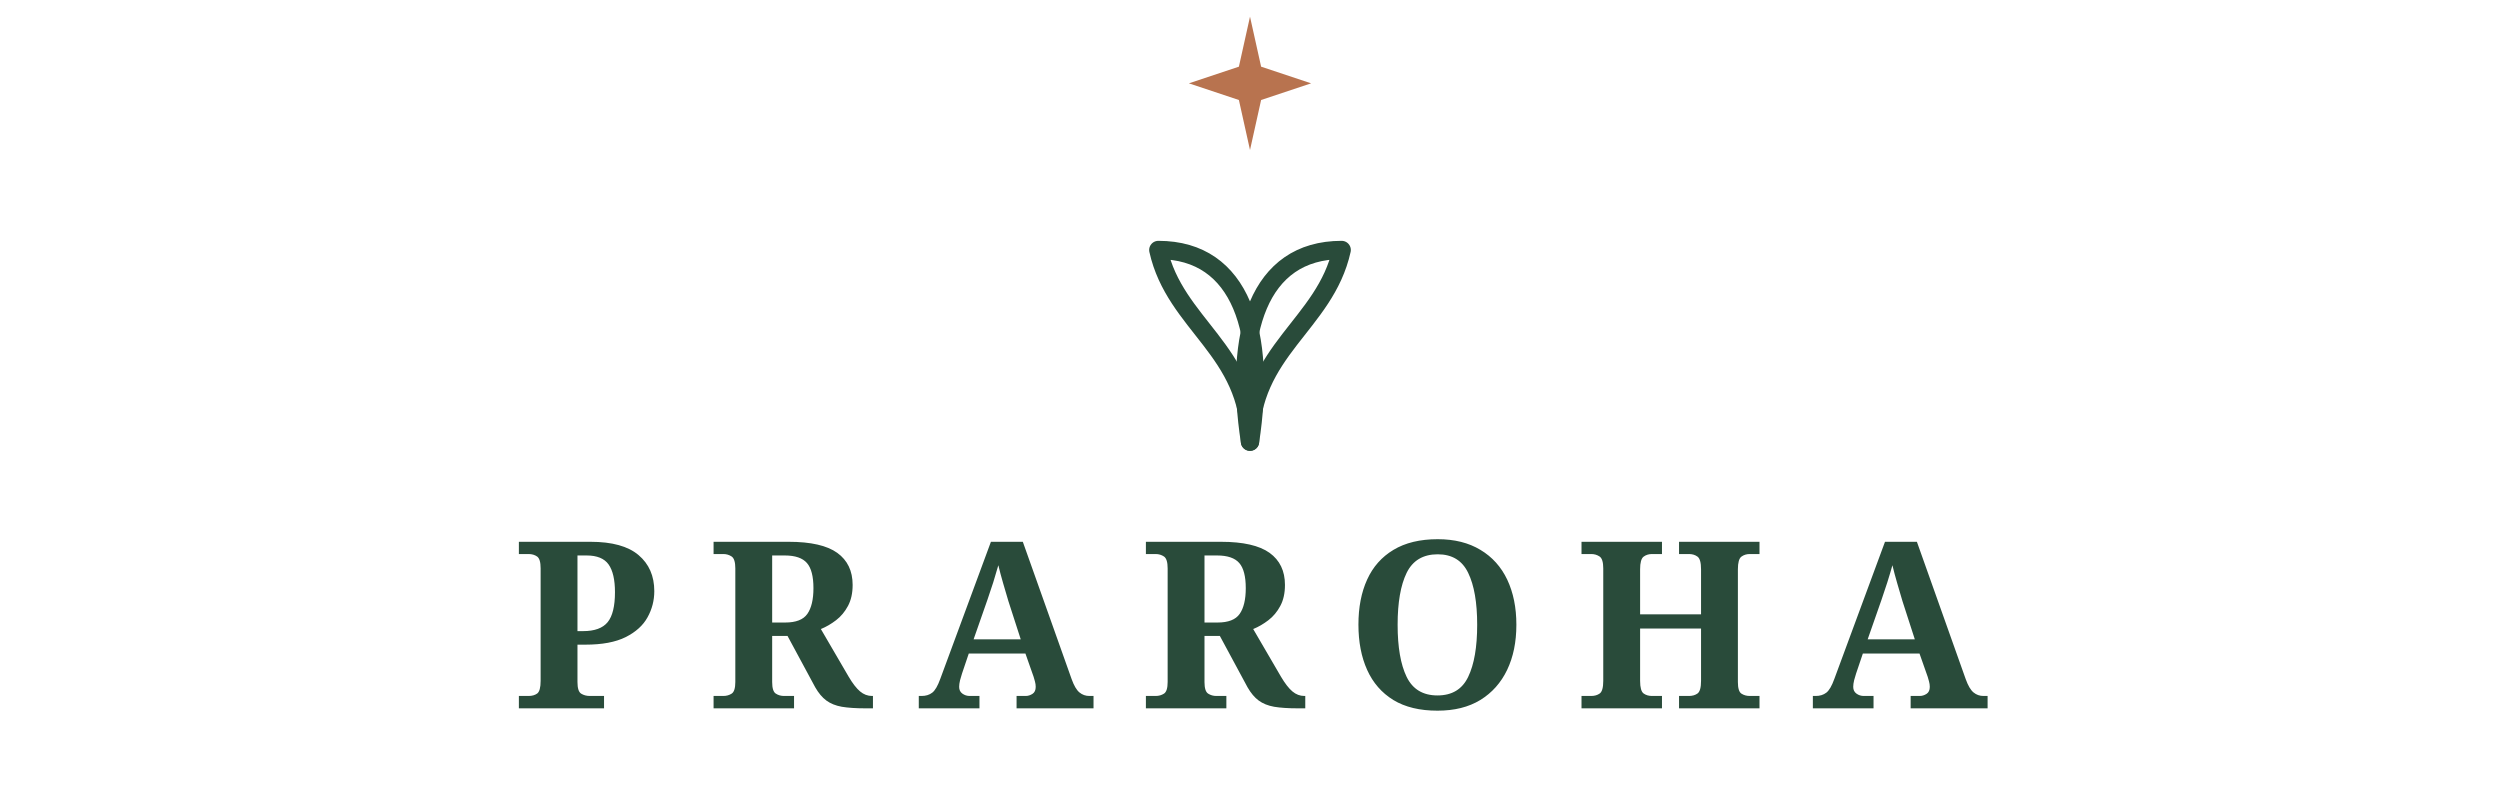
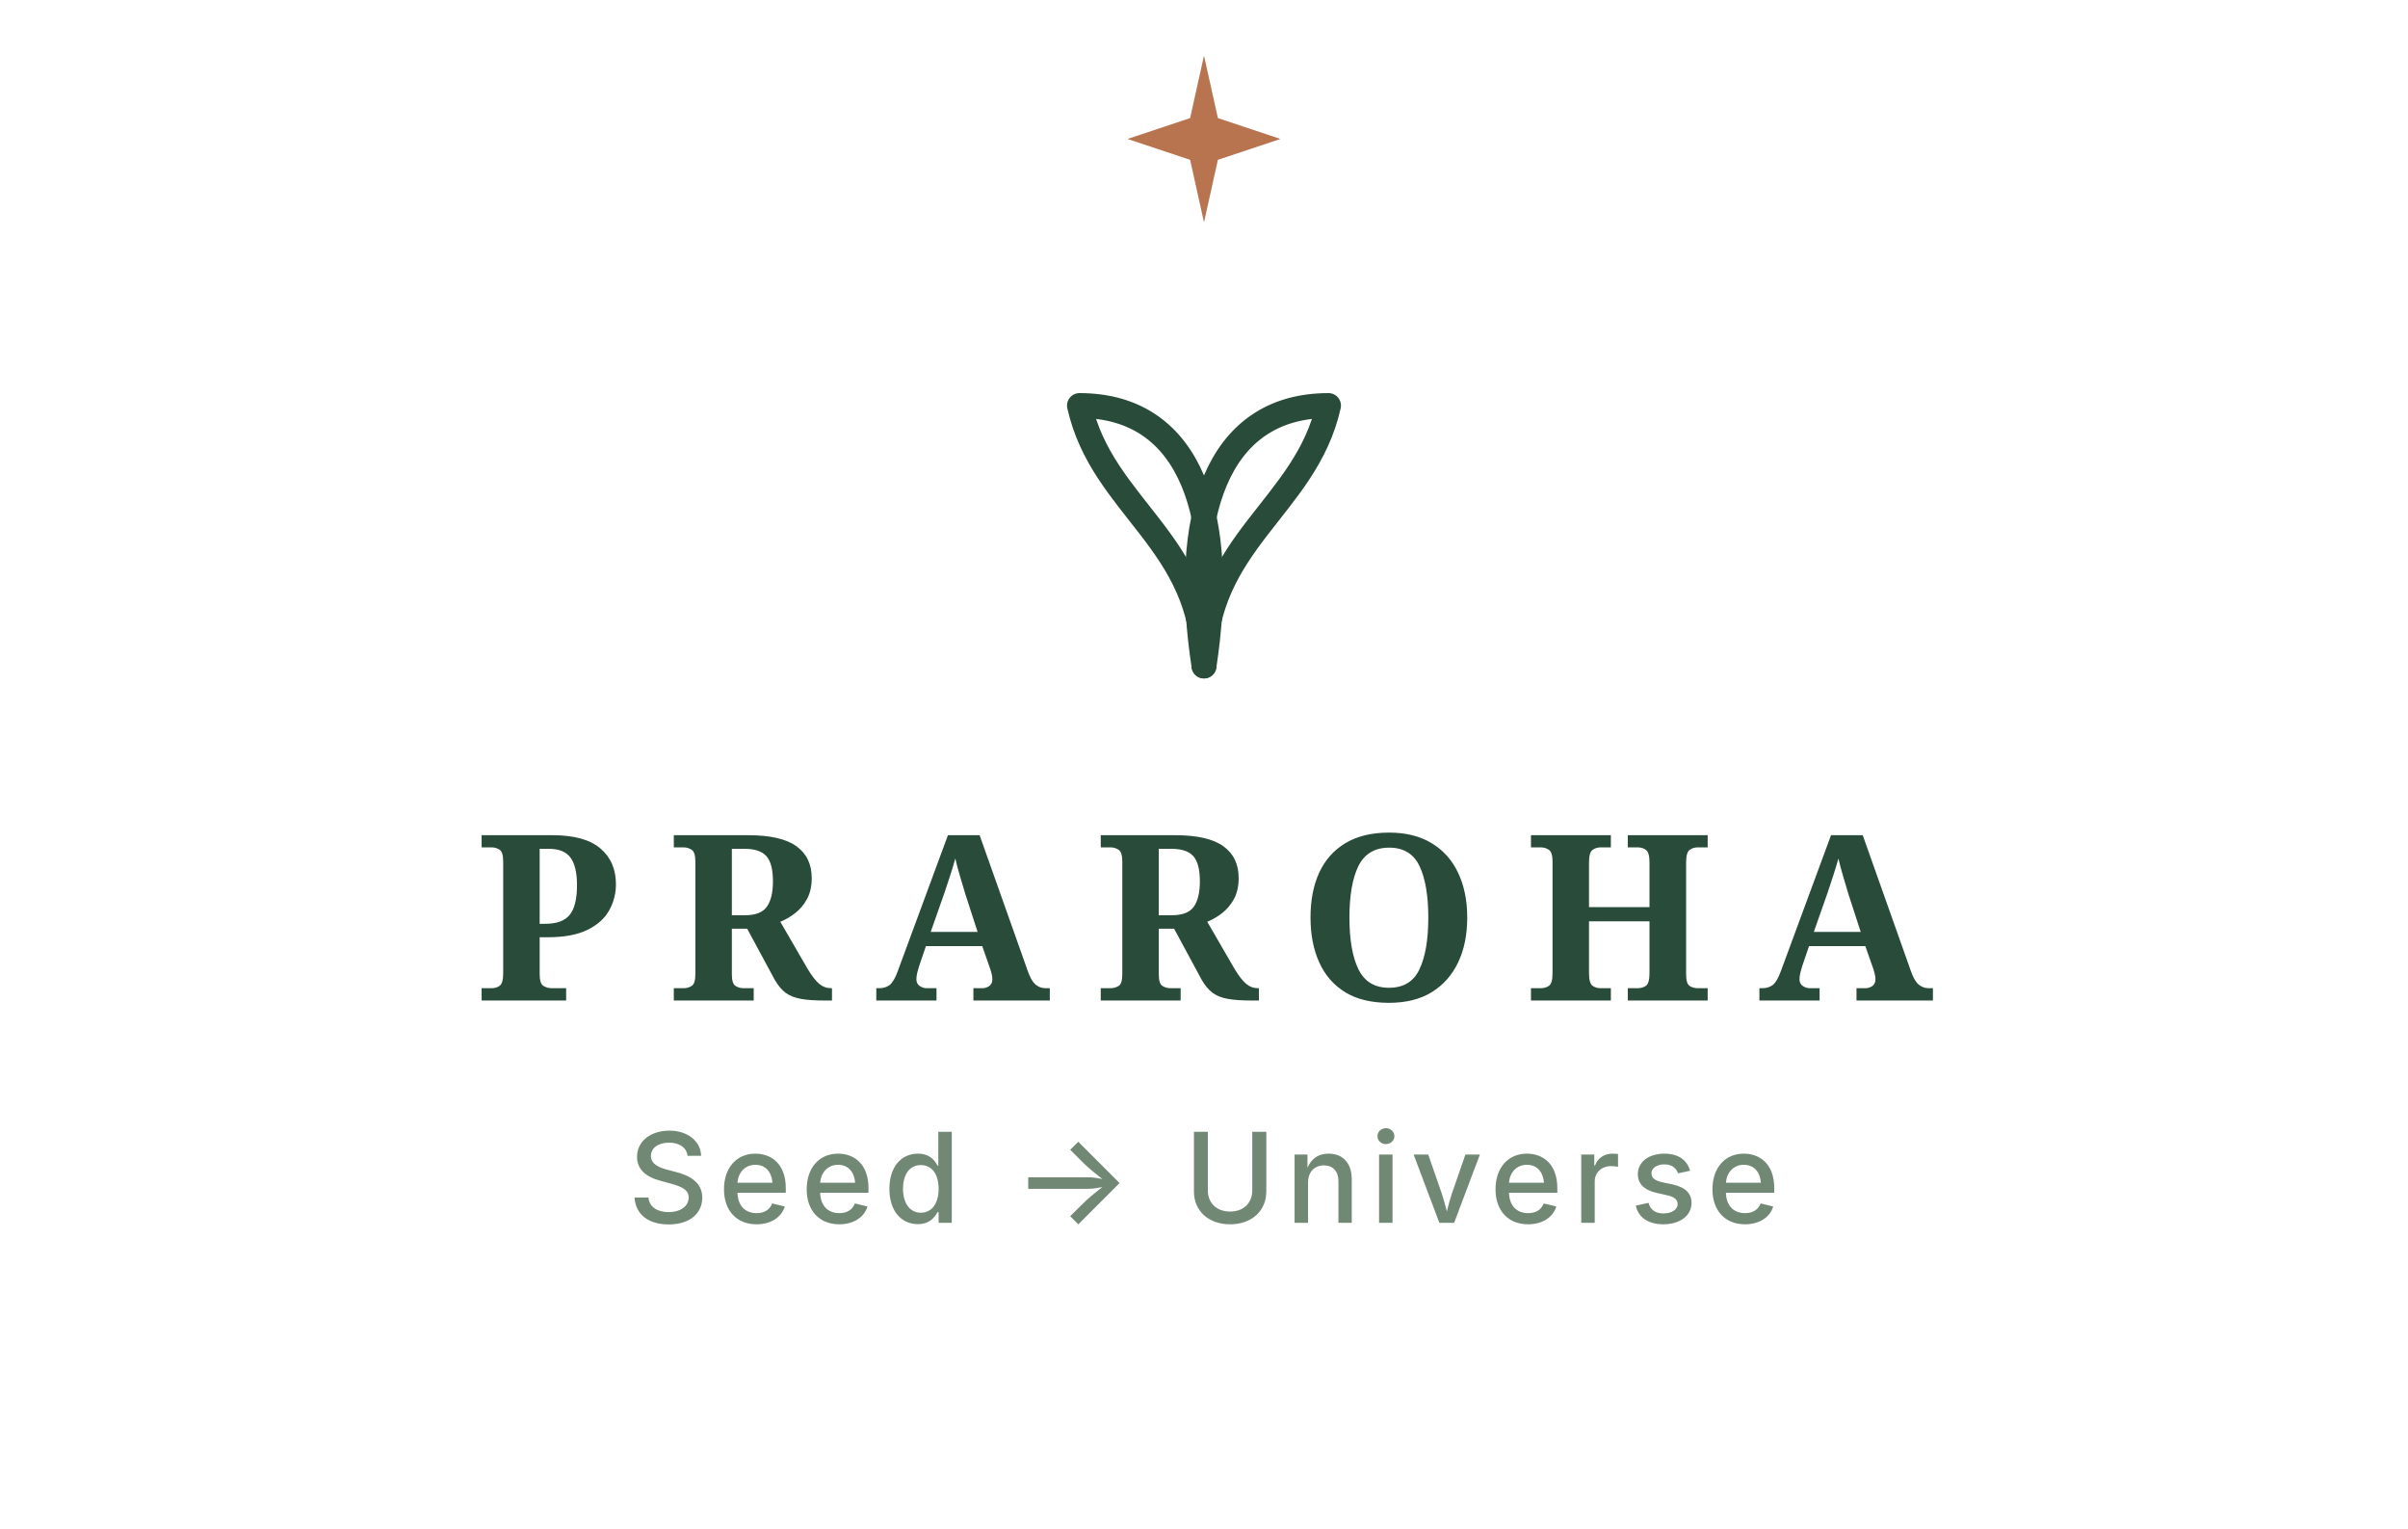
- <svg xmlns="http://www.w3.org/2000/svg" viewBox="0 0 300 96" width="300" height="96" fill="none">
-   <g transform="translate(142, 2) scale(0.6667)">
-     <path d="M12 0L14 9L23 12L14 15L12 24L10 15L1 12L10 9Z" fill="#B8734F" />
+ <svg xmlns="http://www.w3.org/2000/svg" viewBox="0 0 260 165" width="260" height="165" fill="none">
+   <g transform="translate(121, 6)">
+     <svg width="18" height="18" viewBox="0 0 24 24" fill="#B8734F">
+       <path d="M12 0L14 9L23 12L14 15L12 24L10 15L1 12L10 9Z" />
+     </svg>
  </g>
-   <g transform="translate(132, 22)">
-     <path d="M18 31 C 18 20, 9 17, 7 8 C 17 8, 20 18, 18 31 Z" stroke="#294B3A" stroke-width="2.2" stroke-linecap="round" stroke-linejoin="round" />
-     <path d="M18 31 C 18 20, 27 17, 29 8 C 19 8, 16 18, 18 31 Z" stroke="#294B3A" stroke-width="2.2" stroke-linecap="round" stroke-linejoin="round" />
+   <g transform="translate(108, 34)">
+     <svg width="44" height="44" viewBox="0 0 36 36" fill="none" stroke="#294B3A" stroke-width="2.2" stroke-linecap="round" stroke-linejoin="round">
+       <path d="M18 31 C 18 20, 9 17, 7 8 C 17 8, 20 18, 18 31 Z" />
+       <path d="M18 31 C 18 20, 27 17, 29 8 C 19 8, 16 18, 18 31 Z" />
+     </svg>
  </g>
-   <text x="150" y="85" text-anchor="middle" font-family="'Cormorant Garamond', 'Georgia', serif" font-size="28" font-weight="700" letter-spacing="5.5" fill="#294B3A">PRAROHA</text>
+   <text x="130" y="108" text-anchor="middle" font-family="'Cormorant Garamond', Georgia, serif" font-size="25" font-weight="700" letter-spacing="4.8" fill="#294B3A">PRAROHA</text>
+   <text x="130" y="132" text-anchor="middle" font-family="Inter, system-ui, -apple-system, sans-serif" font-size="13.5" font-weight="500" letter-spacing="1" fill="#718875">Seed → Universe</text>
</svg>
